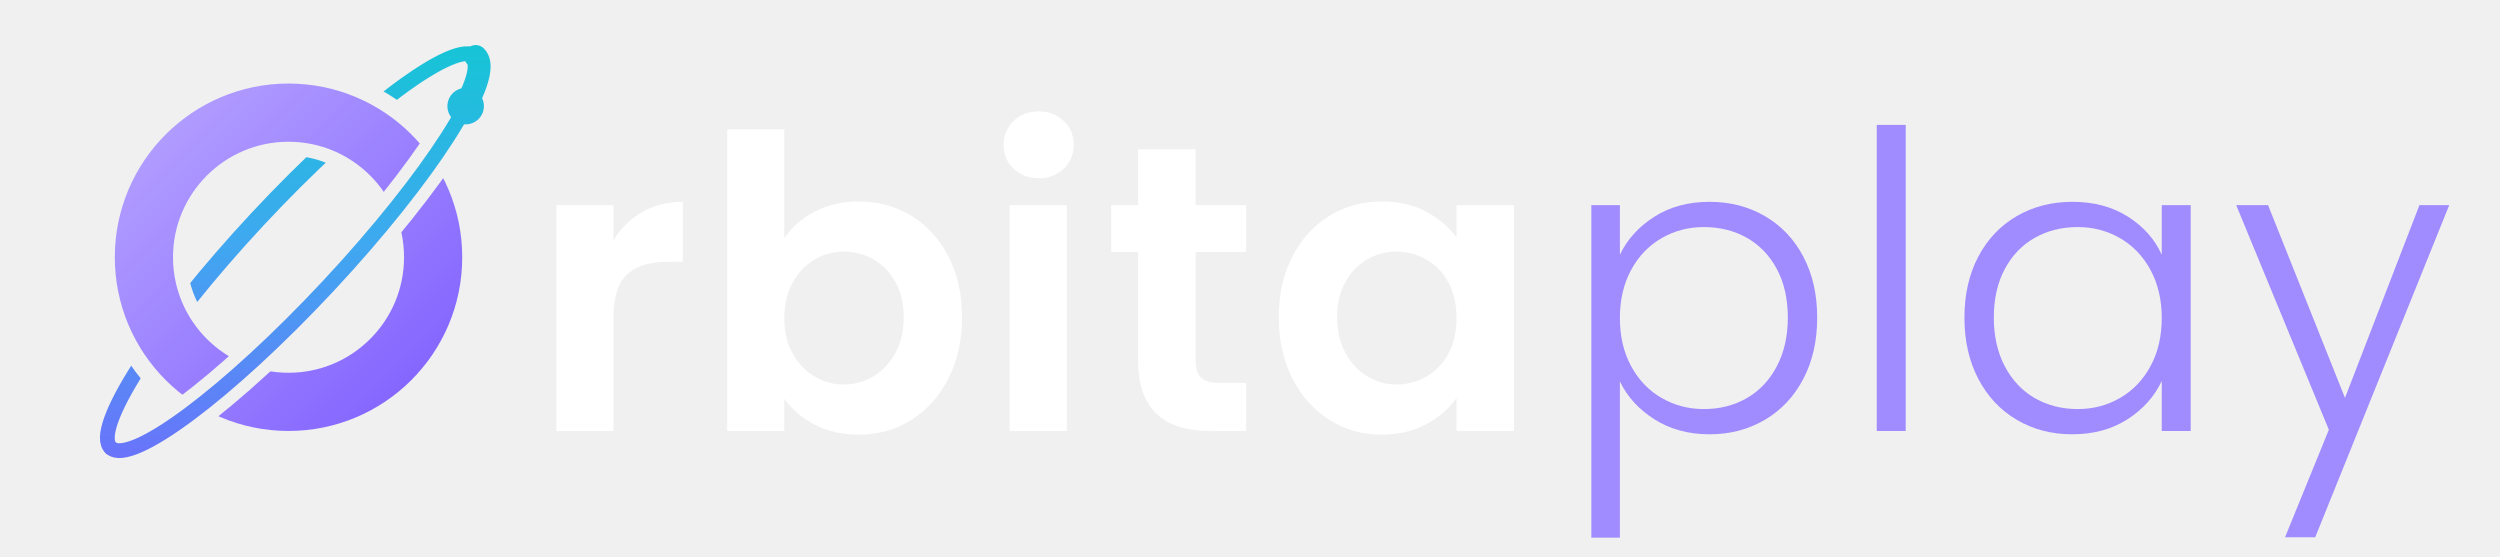
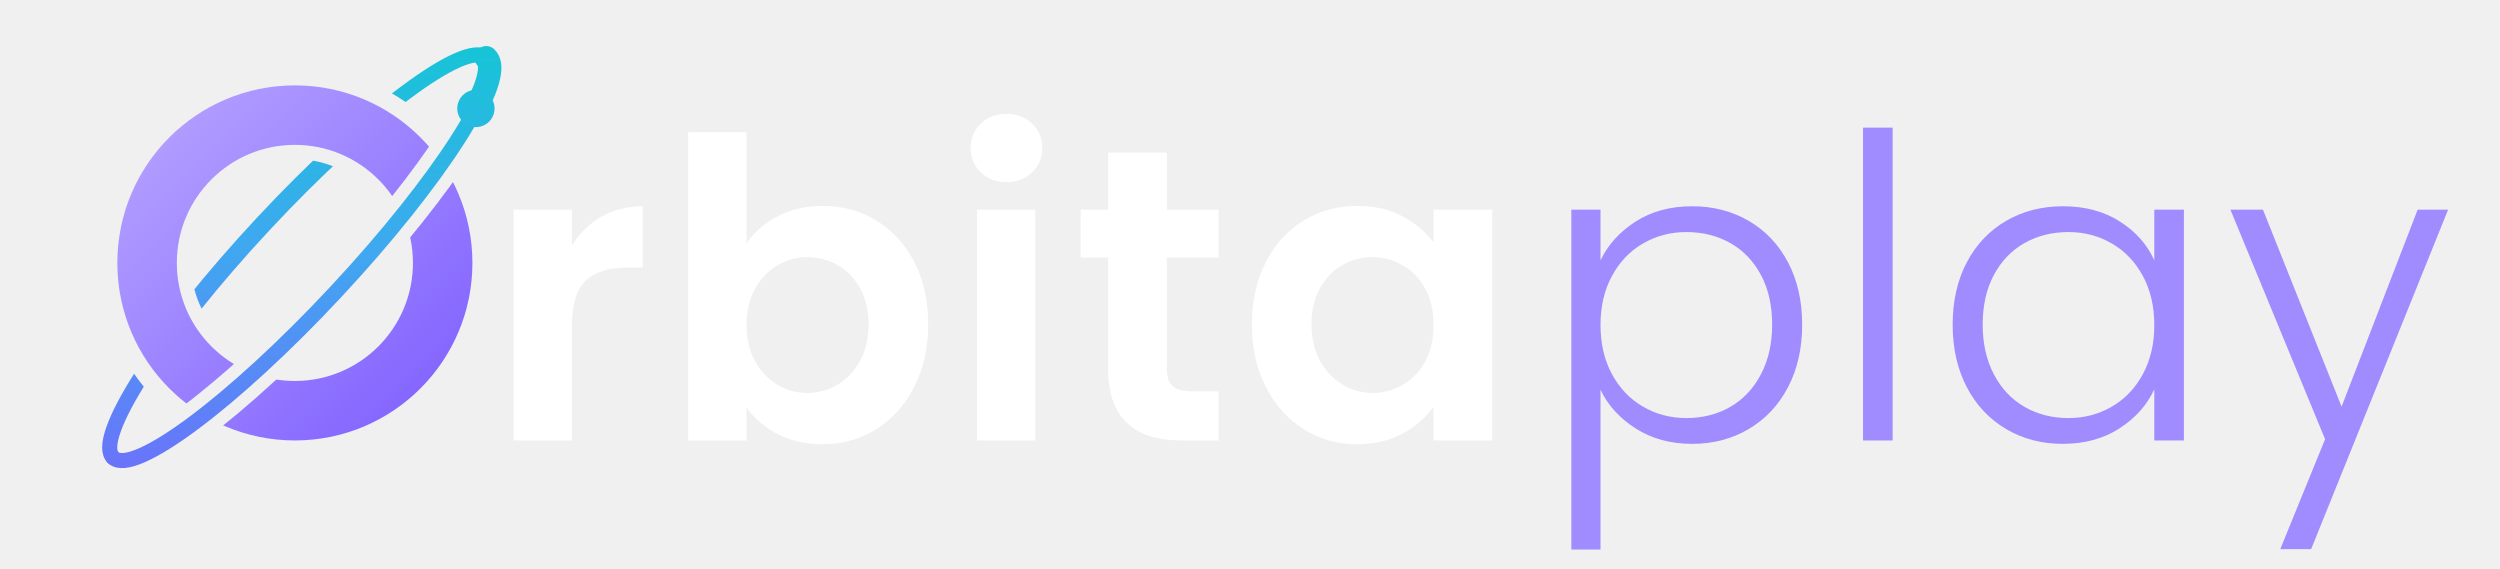
- <svg xmlns="http://www.w3.org/2000/svg" viewBox="-330.4 -240.4 7195.2 1600.8">
+ <svg xmlns="http://www.w3.org/2000/svg" viewBox="-330.4 -240.4 7040.2 1600.8">
  <defs>
    <linearGradient id="golcol" gradientUnits="userSpaceOnUse" x1="0" y1="0" x2="1000" y2="1000">
      <stop offset="0" stop-color="#B9A6FF" />
      <stop offset="1" stop-color="#7C5CFF" />
    </linearGradient>
    <linearGradient id="grlcol" gradientUnits="userSpaceOnUse" x1="-200" y1="1100" x2="1150" y2="-100">
      <stop offset="0" stop-color="#7C5CFF" />
      <stop offset=".5" stop-color="#3FA8F0" />
      <stop offset="1" stop-color="#00D4C8" />
    </linearGradient>
    <mask id="cflcol" maskUnits="userSpaceOnUse" x="-3000" y="-3000" width="12000" height="7000">
      <rect x="-3000" y="-3000" width="12000" height="7000" fill="#fff" />
      <path transform="translate(500.0 500.0) rotate(-47) translate(20.0 0)" d="M-770.0 0 A770.0 140.0 0 0 0 770.0 0" fill="none" stroke="#000" stroke-width="112.5" />
    </mask>
    <mask id="outlcol" maskUnits="userSpaceOnUse" x="-3000" y="-3000" width="12000" height="7000">
      <rect x="-3000" y="-3000" width="12000" height="7000" fill="#fff" />
      <circle cx="500.0" cy="500.0" r="550.0" fill="#000" />
    </mask>
    <clipPath id="holelcol">
      <circle cx="500.0" cy="500.0" r="292.5" />
    </clipPath>
  </defs>
  <circle cx="500.0" cy="500.0" r="416.2" fill="none" stroke="url(#golcol)" stroke-width="167.5" mask="url(#cflcol)" />
  <g mask="url(#outlcol)">
    <path transform="translate(500.0 500.0) rotate(-47) translate(20.0 0)" d="M-770.0 0 A770.0 140.0 0 0 1 770.0 0" fill="none" stroke="url(#grlcol)" stroke-width="42.5" stroke-linecap="round" />
  </g>
  <g clip-path="url(#holelcol)">
    <path transform="translate(500.0 500.0) rotate(-47) translate(20.0 0)" d="M-770.0 0 A770.0 140.0 0 0 1 770.0 0" fill="none" stroke="url(#grlcol)" stroke-width="50.0" />
  </g>
  <g transform="translate(500.0 500.0) rotate(-47) translate(20.0 0)">
    <path d="M-770.0 0 A770.0 140.0 0 0 0 770.0 0" fill="none" stroke="url(#grlcol)" stroke-width="42.5" stroke-linecap="round" />
    <path d="M645.8 76.2 A770.0 140.0 0 0 0 770.0 0" fill="none" stroke="url(#grlcol)" stroke-width="65.9" stroke-linecap="round" />
    <circle cx="645.8" cy="76.2" r="52.5" fill="url(#grlcol)" />
  </g>
  <g fill="#FFFFFF" color="#FFFFFF">
-     <path d="M1634.675 340.614V513.087H1591.264Q1513.827 513.087 1474.522 549.458Q1435.217 585.83 1435.217 676.173V1000.0H1270.957V350.0H1435.217V450.903Q1466.895 399.278 1517.933 369.946Q1568.971 340.614 1634.675 340.614Z" />
+     <path d="M1479.675 340.614V513.087H1436.264Q1358.827 513.087 1319.522 549.458Q1280.217 585.83 1280.217 676.173V1000.0H1115.957V350.0H1280.217V450.903Q1311.895 399.278 1362.933 369.946Q1413.971 340.614 1479.675 340.614Z" />
  </g>
  <g fill="#FFFFFF" color="#FFFFFF">
-     <path d="M2141.534 339.44Q2224.838 339.44 2292.301 380.505Q2359.765 421.57 2399.07 497.247Q2438.375 572.924 2438.375 672.653Q2438.375 772.383 2399.07 849.233Q2359.765 926.083 2292.301 968.321Q2224.838 1010.56 2141.534 1010.56Q2068.791 1010.56 2014.233 981.814Q1959.675 953.069 1926.823 907.31V1000.0H1762.563V131.769H1926.823V445.036Q1958.502 398.105 2014.233 368.773Q2069.964 339.44 2141.534 339.44ZM2098.123 483.755Q2053.538 483.755 2014.233 506.634Q1974.928 529.513 1950.875 572.924Q1926.823 616.336 1926.823 675.0Q1926.823 733.664 1950.875 777.076Q1974.928 820.487 2014.233 843.366Q2053.538 866.245 2098.123 866.245Q2143.881 866.245 2183.186 842.78Q2222.491 819.314 2246.543 775.903Q2270.596 732.491 2270.596 672.653Q2270.596 613.989 2246.543 571.164Q2222.491 528.339 2183.186 506.047Q2143.881 483.755 2098.123 483.755Z" />
+     <path d="M1986.534 339.44Q2069.838 339.44 2137.301 380.505Q2204.765 421.57 2244.07 497.247Q2283.375 572.924 2283.375 672.653Q2283.375 772.383 2244.07 849.233Q2204.765 926.083 2137.301 968.321Q2069.838 1010.56 1986.534 1010.56Q1913.791 1010.56 1859.233 981.814Q1804.675 953.069 1771.823 907.31V1000.0H1607.563V131.769H1771.823V445.036Q1803.502 398.105 1859.233 368.773Q1914.964 339.44 1986.534 339.44ZM1943.123 483.755Q1898.538 483.755 1859.233 506.634Q1819.928 529.513 1795.875 572.924Q1771.823 616.336 1771.823 675.0Q1771.823 733.664 1795.875 777.076Q1819.928 820.487 1859.233 843.366Q1898.538 866.245 1943.123 866.245Q1988.881 866.245 2028.186 842.78Q2067.491 819.314 2091.543 775.903Q2115.596 732.491 2115.596 672.653Q2115.596 613.989 2091.543 571.164Q2067.491 528.339 2028.186 506.047Q1988.881 483.755 1943.123 483.755Z" />
  </g>
  <g fill="#FFFFFF" color="#FFFFFF">
-     <path d="M2558.051 176.354Q2558.051 135.289 2586.796 107.717Q2615.542 80.144 2658.953 80.144Q2702.365 80.144 2731.11 107.717Q2759.856 135.289 2759.856 176.354Q2759.856 217.419 2731.11 244.991Q2702.365 272.563 2658.953 272.563Q2615.542 272.563 2586.796 244.991Q2558.051 217.419 2558.051 176.354ZM2739.91 350.0V1000.0H2575.65V350.0Z" />
+     <path d="M2403.051 176.354Q2403.051 135.289 2431.796 107.717Q2460.542 80.144 2503.953 80.144Q2547.365 80.144 2576.11 107.717Q2604.856 135.289 2604.856 176.354Q2604.856 217.419 2576.11 244.991Q2547.365 272.563 2503.953 272.563Q2460.542 272.563 2431.796 244.991Q2403.051 217.419 2403.051 176.354ZM2584.91 350.0V1000.0H2420.65V350.0Z" />
  </g>
  <g fill="#FFFFFF" color="#FFFFFF">
-     <path d="M3110.668 484.928V799.368Q3110.668 832.22 3126.507 846.886Q3142.347 861.552 3179.892 861.552H3256.155V1000.0H3152.906Q2945.235 1000.0 2945.235 798.195V484.928H2867.798V350.0H2945.235V189.26H3110.668V350.0H3256.155V484.928Z" />
+     <path d="M2955.668 484.928V799.368Q2955.668 832.22 2971.507 846.886Q2987.347 861.552 3024.892 861.552H3101.155V1000.0H2997.906Q2790.235 1000.0 2790.235 798.195V484.928H2712.798V350.0H2790.235V189.26H2955.668V350.0H3101.155V484.928Z" />
  </g>
  <g fill="#FFFFFF" color="#FFFFFF">
-     <path d="M3646.859 339.44Q3719.603 339.44 3774.161 368.773Q3828.718 398.105 3861.57 442.69V350.0H4027.004V1000.0H3861.57V904.964Q3829.892 950.722 3774.161 980.641Q3718.43 1010.56 3645.686 1010.56Q3563.556 1010.56 3496.092 968.321Q3428.628 926.083 3389.323 849.233Q3350.018 772.383 3350.018 672.653Q3350.018 574.097 3389.323 497.834Q3428.628 421.57 3496.092 380.505Q3563.556 339.44 3646.859 339.44ZM3689.097 483.755Q3643.339 483.755 3604.621 506.047Q3565.903 528.339 3541.85 571.164Q3517.798 613.989 3517.798 672.653Q3517.798 731.318 3541.85 775.316Q3565.903 819.314 3605.208 842.78Q3644.513 866.245 3689.097 866.245Q3734.856 866.245 3774.747 843.366Q3814.639 820.487 3838.105 777.662Q3861.57 734.838 3861.57 675.0Q3861.57 615.162 3838.105 572.338Q3814.639 529.513 3774.747 506.634Q3734.856 483.755 3689.097 483.755Z" />
+     <path d="M3491.859 339.44Q3564.603 339.44 3619.161 368.773Q3673.718 398.105 3706.57 442.69V350.0H3872.004V1000.0H3706.57V904.964Q3674.892 950.722 3619.161 980.641Q3563.43 1010.56 3490.686 1010.56Q3408.556 1010.56 3341.092 968.321Q3273.628 926.083 3234.323 849.233Q3195.018 772.383 3195.018 672.653Q3195.018 574.097 3234.323 497.834Q3273.628 421.57 3341.092 380.505Q3408.556 339.44 3491.859 339.44ZM3534.097 483.755Q3488.339 483.755 3449.621 506.047Q3410.903 528.339 3386.85 571.164Q3362.798 613.989 3362.798 672.653Q3362.798 731.318 3386.85 775.316Q3410.903 819.314 3450.208 842.78Q3489.513 866.245 3534.097 866.245Q3579.856 866.245 3619.747 843.366Q3659.639 820.487 3683.105 777.662Q3706.57 734.838 3706.57 675.0Q3706.57 615.162 3683.105 572.338Q3659.639 529.513 3619.747 506.634Q3579.856 483.755 3534.097 483.755Z" />
  </g>
  <g fill="#A08BFF" color="#A08BFF">
-     <path d="M4590.101 340.476Q4678.196 340.476 4749.029 381.548Q4819.862 422.619 4859.743 498.214Q4899.624 573.81 4899.624 673.81Q4899.624 773.81 4859.743 850.0Q4819.862 926.19 4749.029 967.857Q4678.196 1009.524 4590.101 1009.524Q4498.434 1009.524 4430.577 966.071Q4362.72 922.619 4331.767 857.143V1307.143H4249.624V350.0H4331.767V492.857Q4362.72 427.381 4429.982 383.929Q4497.243 340.476 4590.101 340.476ZM4573.434 413.095Q4506.767 413.095 4451.41 445.238Q4396.053 477.381 4363.91 536.905Q4331.767 596.429 4331.767 675.0Q4331.767 753.571 4363.91 813.095Q4396.053 872.619 4451.41 904.762Q4506.767 936.905 4573.434 936.905Q4642.482 936.905 4697.243 905.357Q4752.005 873.81 4783.553 813.69Q4815.101 753.571 4815.101 673.81Q4815.101 592.857 4783.553 533.929Q4752.005 475.0 4697.243 444.048Q4642.482 413.095 4573.434 413.095Z" />
+     <path d="M4435.101 340.476Q4523.196 340.476 4594.029 381.548Q4664.862 422.619 4704.743 498.214Q4744.624 573.81 4744.624 673.81Q4744.624 773.81 4704.743 850.0Q4664.862 926.19 4594.029 967.857Q4523.196 1009.524 4435.101 1009.524Q4343.434 1009.524 4275.577 966.071Q4207.72 922.619 4176.767 857.143V1307.143H4094.624V350.0H4176.767V492.857Q4207.72 427.381 4274.982 383.929Q4342.243 340.476 4435.101 340.476ZM4418.434 413.095Q4351.767 413.095 4296.41 445.238Q4241.053 477.381 4208.91 536.905Q4176.767 596.429 4176.767 675.0Q4176.767 753.571 4208.91 813.095Q4241.053 872.619 4296.41 904.762Q4351.767 936.905 4418.434 936.905Q4487.482 936.905 4542.243 905.357Q4597.005 873.81 4628.553 813.69Q4660.101 753.571 4660.101 673.81Q4660.101 592.857 4628.553 533.929Q4597.005 475.0 4542.243 444.048Q4487.482 413.095 4418.434 413.095Z" />
  </g>
  <g fill="#A08BFF" color="#A08BFF">
-     <path d="M5154.386 119.048V1000.0H5071.053V119.048Z" />
+     <path d="M4999.386 119.048V1000.0H4916.053V119.048Z" />
  </g>
  <g fill="#A08BFF" color="#A08BFF">
-     <path d="M5634.148 340.476Q5727.005 340.476 5794.267 383.333Q5861.529 426.19 5891.291 492.857V350.0H5974.624V1000.0H5891.291V855.952Q5860.339 922.619 5793.077 966.071Q5725.815 1009.524 5632.958 1009.524Q5544.862 1009.524 5474.029 967.857Q5403.196 926.19 5363.315 850.0Q5323.434 773.81 5323.434 673.81Q5323.434 573.81 5363.315 498.214Q5403.196 422.619 5474.029 381.548Q5544.862 340.476 5634.148 340.476ZM5649.624 413.095Q5580.577 413.095 5525.815 444.048Q5471.053 475.0 5439.505 533.929Q5407.958 592.857 5407.958 673.81Q5407.958 753.571 5439.505 813.69Q5471.053 873.81 5525.815 905.357Q5580.577 936.905 5649.624 936.905Q5716.291 936.905 5771.648 904.762Q5827.005 872.619 5859.148 813.095Q5891.291 753.571 5891.291 675.0Q5891.291 596.429 5859.148 536.905Q5827.005 477.381 5771.648 445.238Q5716.291 413.095 5649.624 413.095Z" />
+     <path d="M5479.148 340.476Q5572.005 340.476 5639.267 383.333Q5706.529 426.19 5736.291 492.857V350.0H5819.624V1000.0H5736.291V855.952Q5705.339 922.619 5638.077 966.071Q5570.815 1009.524 5477.958 1009.524Q5389.862 1009.524 5319.029 967.857Q5248.196 926.19 5208.315 850.0Q5168.434 773.81 5168.434 673.81Q5168.434 573.81 5208.315 498.214Q5248.196 422.619 5319.029 381.548Q5389.862 340.476 5479.148 340.476ZM5494.624 413.095Q5425.577 413.095 5370.815 444.048Q5316.053 475.0 5284.505 533.929Q5252.958 592.857 5252.958 673.81Q5252.958 753.571 5284.505 813.69Q5316.053 873.81 5370.815 905.357Q5425.577 936.905 5494.624 936.905Q5561.291 936.905 5616.648 904.762Q5672.005 872.619 5704.148 813.095Q5736.291 753.571 5736.291 675.0Q5736.291 596.429 5704.148 536.905Q5672.005 477.381 5616.648 445.238Q5561.291 413.095 5494.624 413.095Z" />
  </g>
  <g fill="#A08BFF" color="#A08BFF">
-     <path d="M6718.672 350.0 6332.958 1305.952H6246.053L6372.243 996.429L6105.577 350.0H6197.243L6418.672 904.762L6632.958 350.0Z" />
+     <path d="M6563.672 350.0 6177.958 1305.952H6091.053L6217.243 996.429L5950.577 350.0H6042.243L6263.672 904.762L6477.958 350.0Z" />
  </g>
</svg>
